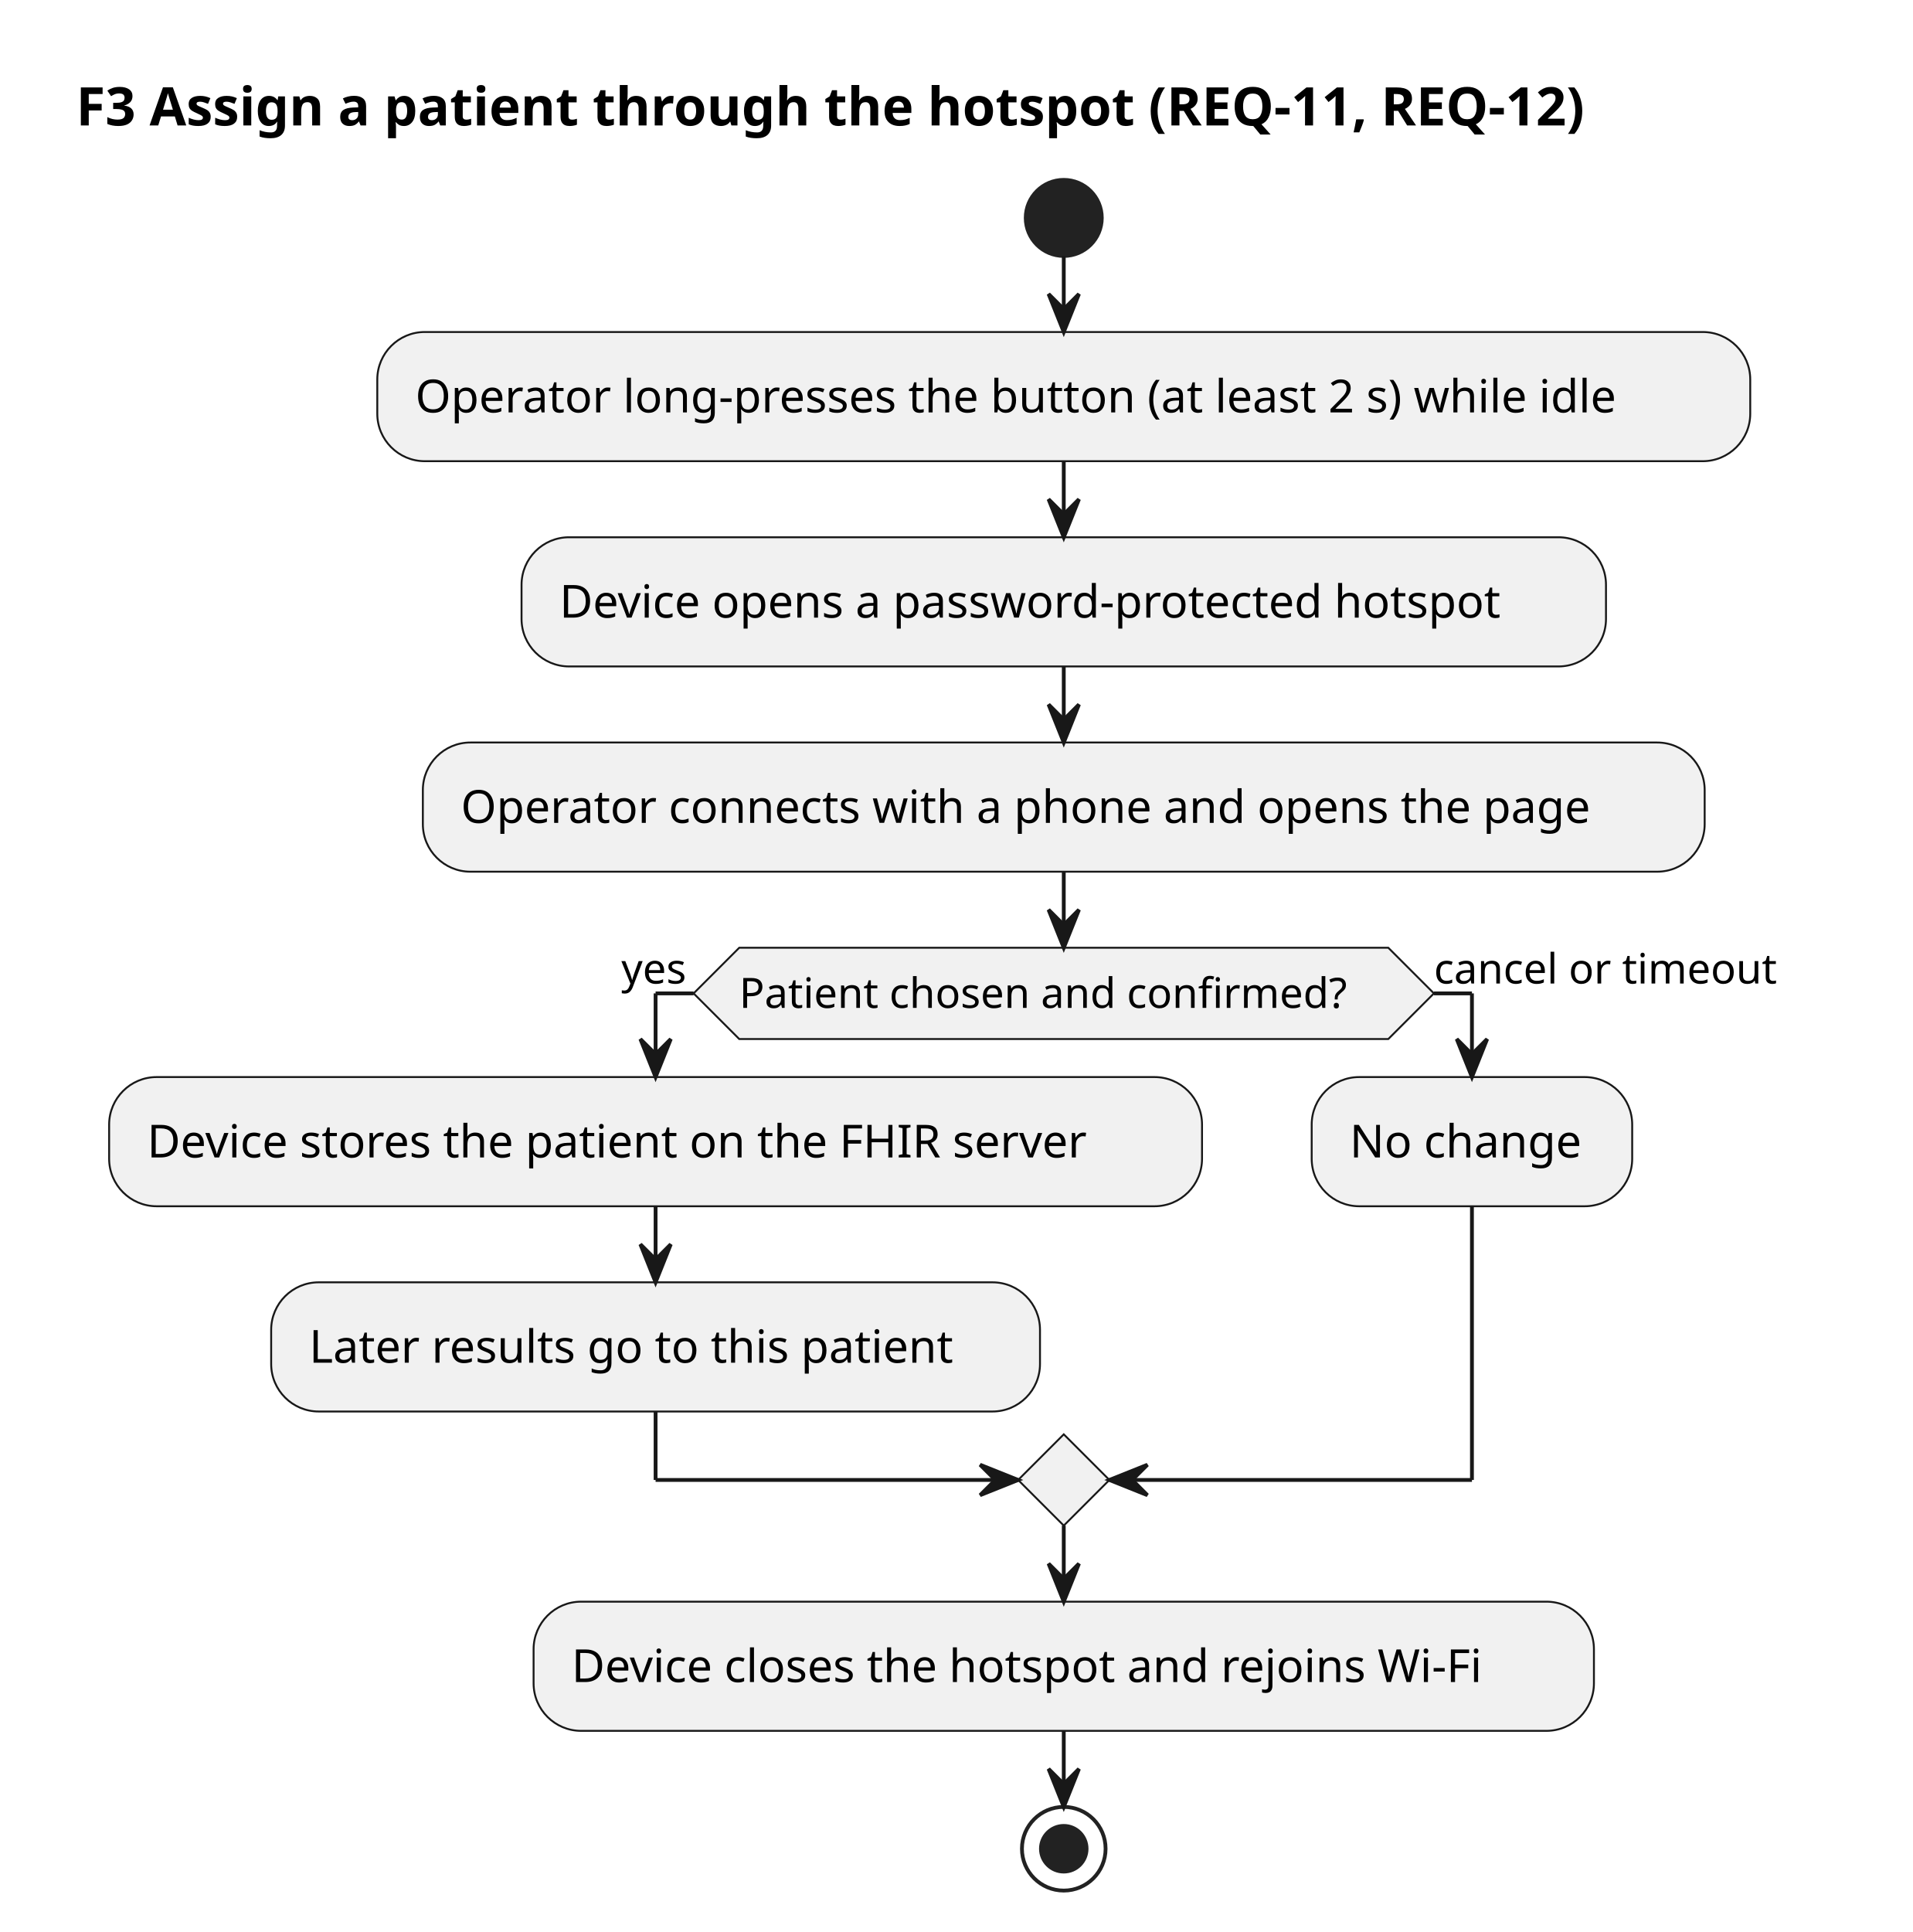
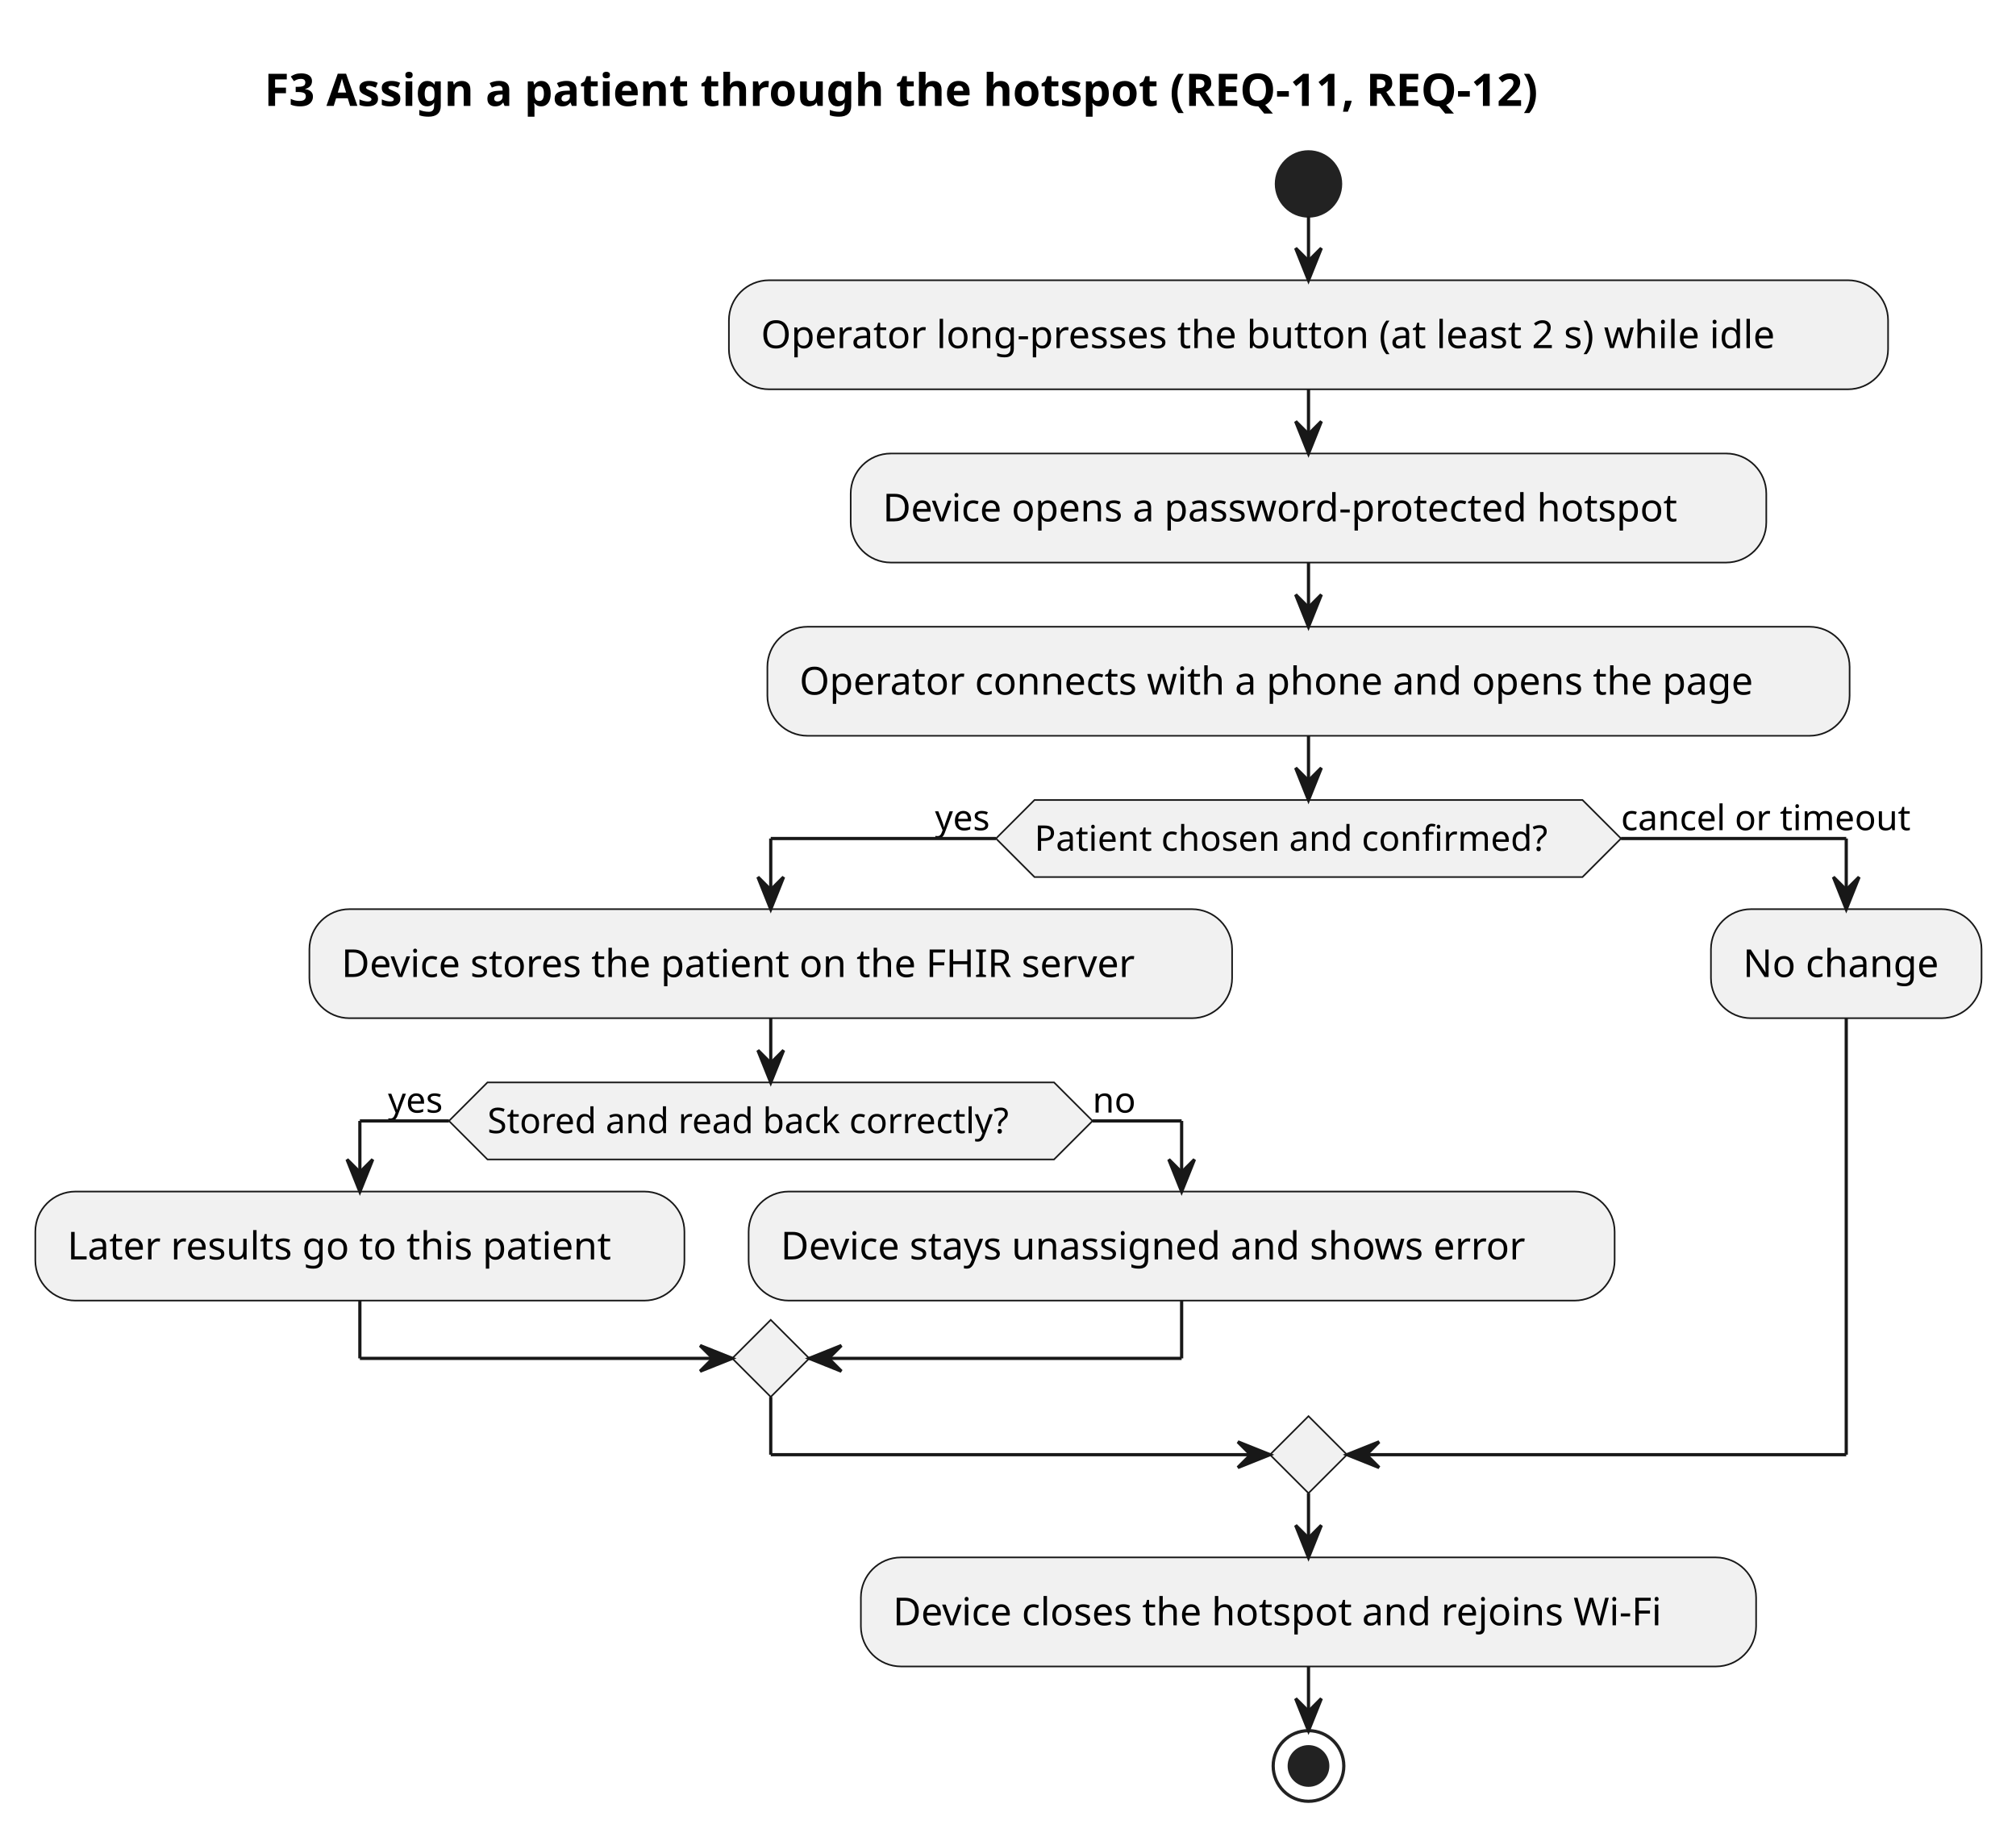
- <svg xmlns="http://www.w3.org/2000/svg" contentStyleType="text/css" data-diagram-type="ACTIVITY" height="508px" preserveAspectRatio="none" style="width:503px;height:508px;background:#FFFFFF;" version="1.1" viewBox="0 0 503 508" width="503px" zoomAndPan="magnify">
+ <svg xmlns="http://www.w3.org/2000/svg" contentStyleType="text/css" data-diagram-type="ACTIVITY" height="572px" preserveAspectRatio="none" style="width:628px;height:572px;background:#FFFFFF;" version="1.1" viewBox="0 0 628 572" width="628px" zoomAndPan="magnify">
  <defs />
  <g>
    <g class="title" data-source-line="3">
-       <text fill="#000000" font-family="sans-serif" font-size="14" font-weight="bold" lengthAdjust="spacing" textLength="460.571" x="20" y="32.995">F3 Assign a patient through the hotspot (REQ-11, REQ-12)</text>
+       <text fill="#000000" font-family="sans-serif" font-size="14" font-weight="bold" lengthAdjust="spacing" textLength="460.571" x="82.347" y="32.995">F3 Assign a patient through the hotspot (REQ-11, REQ-12)</text>
    </g>
-     <ellipse cx="279.772" cy="57.297" fill="#222222" rx="10" ry="10" style="stroke:#222222;stroke-width:1;" />
-     <rect fill="#F1F1F1" height="33.969" rx="12.5" ry="12.5" style="stroke:#181818;stroke-width:0.5;" width="361.092" x="99.226" y="87.297" />
-     <text fill="#000000" font-family="sans-serif" font-size="12" lengthAdjust="spacing" textLength="341.092" x="109.226" y="108.436">Operator long-presses the button (at least 2 s) while idle</text>
-     <rect fill="#F1F1F1" height="33.969" rx="12.5" ry="12.5" style="stroke:#181818;stroke-width:0.5;" width="285.213" x="137.166" y="141.266" />
-     <text fill="#000000" font-family="sans-serif" font-size="12" lengthAdjust="spacing" textLength="265.213" x="147.166" y="162.404">Device opens a password-protected hotspot</text>
-     <rect fill="#F1F1F1" height="33.969" rx="12.5" ry="12.5" style="stroke:#181818;stroke-width:0.5;" width="337.121" x="111.211" y="195.234" />
-     <text fill="#000000" font-family="sans-serif" font-size="12" lengthAdjust="spacing" textLength="317.121" x="121.211" y="216.373">Operator connects with a phone and opens the page</text>
-     <polygon fill="#F1F1F1" points="194.42,249.203,365.124,249.203,377.124,261.203,365.124,273.203,194.42,273.203,182.42,261.203,194.42,249.203" style="stroke:#181818;stroke-width:0.5;" />
-     <text fill="#000000" font-family="sans-serif" font-size="11" lengthAdjust="spacing" textLength="170.704" x="194.42" y="265.011">Patient chosen and confirmed?</text>
-     <text fill="#000000" font-family="sans-serif" font-size="11" lengthAdjust="spacing" textLength="19.008" x="163.412" y="258.609">yes</text>
-     <text fill="#000000" font-family="sans-serif" font-size="11" lengthAdjust="spacing" textLength="96.744" x="377.124" y="258.609">cancel or timeout</text>
-     <rect fill="#F1F1F1" height="33.969" rx="12.5" ry="12.5" style="stroke:#181818;stroke-width:0.5;" width="287.434" x="28.703" y="283.203" />
-     <text fill="#000000" font-family="sans-serif" font-size="12" lengthAdjust="spacing" textLength="267.434" x="38.703" y="304.342">Device stores the patient on the FHIR server</text>
-     <rect fill="#F1F1F1" height="33.969" rx="12.5" ry="12.5" style="stroke:#181818;stroke-width:0.5;" width="202.203" x="71.318" y="337.172" />
-     <text fill="#000000" font-family="sans-serif" font-size="12" lengthAdjust="spacing" textLength="182.203" x="81.318" y="358.31">Later results go to this patient</text>
-     <rect fill="#F1F1F1" height="33.969" rx="12.5" ry="12.5" style="stroke:#181818;stroke-width:0.5;" width="84.295" x="344.977" y="283.203" />
-     <text fill="#000000" font-family="sans-serif" font-size="12" lengthAdjust="spacing" textLength="64.295" x="354.977" y="304.342">No change</text>
-     <polygon fill="#F1F1F1" points="279.772,377.141,291.772,389.141,279.772,401.141,267.772,389.141,279.772,377.141" style="stroke:#181818;stroke-width:0.5;" />
-     <rect fill="#F1F1F1" height="33.969" rx="12.5" ry="12.5" style="stroke:#181818;stroke-width:0.5;" width="278.873" x="140.335" y="421.141" />
-     <text fill="#000000" font-family="sans-serif" font-size="12" lengthAdjust="spacing" textLength="258.873" x="150.335" y="442.279">Device closes the hotspot and rejoins Wi-Fi</text>
-     <ellipse cx="279.772" cy="486.109" fill="none" rx="11" ry="11" style="stroke:#222222;stroke-width:1;" />
-     <ellipse cx="279.772" cy="486.109" fill="#222222" rx="6" ry="6" style="stroke:#222222;stroke-width:1;" />
-     <line style="stroke:#181818;stroke-width:1;" x1="279.772" x2="279.772" y1="67.297" y2="87.297" />
-     <polygon fill="#181818" points="275.772,77.297,279.772,87.297,283.772,77.297,279.772,81.297" style="stroke:#181818;stroke-width:1;" />
-     <line style="stroke:#181818;stroke-width:1;" x1="279.772" x2="279.772" y1="121.266" y2="141.266" />
-     <polygon fill="#181818" points="275.772,131.266,279.772,141.266,283.772,131.266,279.772,135.266" style="stroke:#181818;stroke-width:1;" />
-     <line style="stroke:#181818;stroke-width:1;" x1="279.772" x2="279.772" y1="175.234" y2="195.234" />
-     <polygon fill="#181818" points="275.772,185.234,279.772,195.234,283.772,185.234,279.772,189.234" style="stroke:#181818;stroke-width:1;" />
-     <line style="stroke:#181818;stroke-width:1;" x1="172.42" x2="172.42" y1="317.172" y2="337.172" />
-     <polygon fill="#181818" points="168.42,327.172,172.42,337.172,176.42,327.172,172.42,331.172" style="stroke:#181818;stroke-width:1;" />
-     <line style="stroke:#181818;stroke-width:1;" x1="182.42" x2="172.42" y1="261.203" y2="261.203" />
-     <line style="stroke:#181818;stroke-width:1;" x1="172.42" x2="172.42" y1="261.203" y2="283.203" />
-     <polygon fill="#181818" points="168.42,273.203,172.42,283.203,176.42,273.203,172.42,277.203" style="stroke:#181818;stroke-width:1;" />
-     <line style="stroke:#181818;stroke-width:1;" x1="377.124" x2="387.124" y1="261.203" y2="261.203" />
-     <line style="stroke:#181818;stroke-width:1;" x1="387.124" x2="387.124" y1="261.203" y2="283.203" />
-     <polygon fill="#181818" points="383.124,273.203,387.124,283.203,391.124,273.203,387.124,277.203" style="stroke:#181818;stroke-width:1;" />
-     <line style="stroke:#181818;stroke-width:1;" x1="172.42" x2="172.42" y1="371.141" y2="389.141" />
-     <line style="stroke:#181818;stroke-width:1;" x1="172.42" x2="267.772" y1="389.141" y2="389.141" />
-     <polygon fill="#181818" points="257.772,385.141,267.772,389.141,257.772,393.141,261.772,389.141" style="stroke:#181818;stroke-width:1;" />
-     <line style="stroke:#181818;stroke-width:1;" x1="387.124" x2="387.124" y1="317.172" y2="389.141" />
-     <line style="stroke:#181818;stroke-width:1;" x1="387.124" x2="291.772" y1="389.141" y2="389.141" />
-     <polygon fill="#181818" points="301.772,385.141,291.772,389.141,301.772,393.141,297.772,389.141" style="stroke:#181818;stroke-width:1;" />
-     <line style="stroke:#181818;stroke-width:1;" x1="279.772" x2="279.772" y1="229.203" y2="249.203" />
-     <polygon fill="#181818" points="275.772,239.203,279.772,249.203,283.772,239.203,279.772,243.203" style="stroke:#181818;stroke-width:1;" />
-     <line style="stroke:#181818;stroke-width:1;" x1="279.772" x2="279.772" y1="401.141" y2="421.141" />
-     <polygon fill="#181818" points="275.772,411.141,279.772,421.141,283.772,411.141,279.772,415.141" style="stroke:#181818;stroke-width:1;" />
-     <line style="stroke:#181818;stroke-width:1;" x1="279.772" x2="279.772" y1="455.109" y2="475.109" />
-     <polygon fill="#181818" points="275.772,465.109,279.772,475.109,283.772,465.109,279.772,469.109" style="stroke:#181818;stroke-width:1;" />
+     <ellipse cx="407.606" cy="57.297" fill="#222222" rx="10" ry="10" style="stroke:#222222;stroke-width:1;" />
+     <rect fill="#F1F1F1" height="33.969" rx="12.5" ry="12.5" style="stroke:#181818;stroke-width:0.5;" width="361.092" x="227.06" y="87.297" />
+     <text fill="#000000" font-family="sans-serif" font-size="12" lengthAdjust="spacing" textLength="341.092" x="237.06" y="108.436">Operator long-presses the button (at least 2 s) while idle</text>
+     <rect fill="#F1F1F1" height="33.969" rx="12.5" ry="12.5" style="stroke:#181818;stroke-width:0.5;" width="285.213" x="265" y="141.266" />
+     <text fill="#000000" font-family="sans-serif" font-size="12" lengthAdjust="spacing" textLength="265.213" x="275" y="162.404">Device opens a password-protected hotspot</text>
+     <rect fill="#F1F1F1" height="33.969" rx="12.5" ry="12.5" style="stroke:#181818;stroke-width:0.5;" width="337.121" x="239.046" y="195.234" />
+     <text fill="#000000" font-family="sans-serif" font-size="12" lengthAdjust="spacing" textLength="317.121" x="249.046" y="216.373">Operator connects with a phone and opens the page</text>
+     <polygon fill="#F1F1F1" points="322.254,249.203,492.958,249.203,504.958,261.203,492.958,273.203,322.254,273.203,310.254,261.203,322.254,249.203" style="stroke:#181818;stroke-width:0.5;" />
+     <text fill="#000000" font-family="sans-serif" font-size="11" lengthAdjust="spacing" textLength="170.704" x="322.254" y="265.011">Patient chosen and confirmed?</text>
+     <text fill="#000000" font-family="sans-serif" font-size="11" lengthAdjust="spacing" textLength="19.008" x="291.246" y="258.609">yes</text>
+     <text fill="#000000" font-family="sans-serif" font-size="11" lengthAdjust="spacing" textLength="96.744" x="504.958" y="258.609">cancel or timeout</text>
+     <rect fill="#F1F1F1" height="33.969" rx="12.5" ry="12.5" style="stroke:#181818;stroke-width:0.5;" width="287.434" x="96.377" y="283.203" />
+     <text fill="#000000" font-family="sans-serif" font-size="12" lengthAdjust="spacing" textLength="267.434" x="106.377" y="304.342">Device stores the patient on the FHIR server</text>
+     <polygon fill="#F1F1F1" points="151.85,337.172,328.339,337.172,340.339,349.172,328.339,361.172,151.85,361.172,139.85,349.172,151.85,337.172" style="stroke:#181818;stroke-width:0.5;" />
+     <text fill="#000000" font-family="sans-serif" font-size="11" lengthAdjust="spacing" textLength="176.489" x="151.85" y="352.98">Stored and read back correctly?</text>
+     <text fill="#000000" font-family="sans-serif" font-size="11" lengthAdjust="spacing" textLength="19.008" x="120.842" y="346.578">yes</text>
+     <text fill="#000000" font-family="sans-serif" font-size="11" lengthAdjust="spacing" textLength="13.702" x="340.339" y="346.578">no</text>
+     <rect fill="#F1F1F1" height="33.969" rx="12.5" ry="12.5" style="stroke:#181818;stroke-width:0.5;" width="202.203" x="11" y="371.172" />
+     <text fill="#000000" font-family="sans-serif" font-size="12" lengthAdjust="spacing" textLength="182.203" x="21" y="392.31">Later results go to this patient</text>
+     <rect fill="#F1F1F1" height="33.969" rx="12.5" ry="12.5" style="stroke:#181818;stroke-width:0.5;" width="269.768" x="233.203" y="371.172" />
+     <text fill="#000000" font-family="sans-serif" font-size="12" lengthAdjust="spacing" textLength="249.768" x="243.203" y="392.31">Device stays unassigned and shows error</text>
+     <polygon fill="#F1F1F1" points="240.094,411.141,252.094,423.141,240.094,435.141,228.094,423.141,240.094,411.141" style="stroke:#181818;stroke-width:0.5;" />
+     <rect fill="#F1F1F1" height="33.969" rx="12.5" ry="12.5" style="stroke:#181818;stroke-width:0.5;" width="84.295" x="532.971" y="283.203" />
+     <text fill="#000000" font-family="sans-serif" font-size="12" lengthAdjust="spacing" textLength="64.295" x="542.971" y="304.342">No change</text>
+     <polygon fill="#F1F1F1" points="407.606,441.141,419.606,453.141,407.606,465.141,395.606,453.141,407.606,441.141" style="stroke:#181818;stroke-width:0.5;" />
+     <rect fill="#F1F1F1" height="33.969" rx="12.5" ry="12.5" style="stroke:#181818;stroke-width:0.5;" width="278.873" x="268.17" y="485.141" />
+     <text fill="#000000" font-family="sans-serif" font-size="12" lengthAdjust="spacing" textLength="258.873" x="278.17" y="506.279">Device closes the hotspot and rejoins Wi-Fi</text>
+     <ellipse cx="407.606" cy="550.109" fill="none" rx="11" ry="11" style="stroke:#222222;stroke-width:1;" />
+     <ellipse cx="407.606" cy="550.109" fill="#222222" rx="6" ry="6" style="stroke:#222222;stroke-width:1;" />
+     <line style="stroke:#181818;stroke-width:1;" x1="407.606" x2="407.606" y1="67.297" y2="87.297" />
+     <polygon fill="#181818" points="403.606,77.297,407.606,87.297,411.606,77.297,407.606,81.297" style="stroke:#181818;stroke-width:1;" />
+     <line style="stroke:#181818;stroke-width:1;" x1="407.606" x2="407.606" y1="121.266" y2="141.266" />
+     <polygon fill="#181818" points="403.606,131.266,407.606,141.266,411.606,131.266,407.606,135.266" style="stroke:#181818;stroke-width:1;" />
+     <line style="stroke:#181818;stroke-width:1;" x1="407.606" x2="407.606" y1="175.234" y2="195.234" />
+     <polygon fill="#181818" points="403.606,185.234,407.606,195.234,411.606,185.234,407.606,189.234" style="stroke:#181818;stroke-width:1;" />
+     <line style="stroke:#181818;stroke-width:1;" x1="139.85" x2="112.102" y1="349.172" y2="349.172" />
+     <line style="stroke:#181818;stroke-width:1;" x1="112.102" x2="112.102" y1="349.172" y2="371.172" />
+     <polygon fill="#181818" points="108.102,361.172,112.102,371.172,116.102,361.172,112.102,365.172" style="stroke:#181818;stroke-width:1;" />
+     <line style="stroke:#181818;stroke-width:1;" x1="340.339" x2="368.087" y1="349.172" y2="349.172" />
+     <line style="stroke:#181818;stroke-width:1;" x1="368.087" x2="368.087" y1="349.172" y2="371.172" />
+     <polygon fill="#181818" points="364.087,361.172,368.087,371.172,372.087,361.172,368.087,365.172" style="stroke:#181818;stroke-width:1;" />
+     <line style="stroke:#181818;stroke-width:1;" x1="112.102" x2="112.102" y1="405.141" y2="423.141" />
+     <line style="stroke:#181818;stroke-width:1;" x1="112.102" x2="228.094" y1="423.141" y2="423.141" />
+     <polygon fill="#181818" points="218.094,419.141,228.094,423.141,218.094,427.141,222.094,423.141" style="stroke:#181818;stroke-width:1;" />
+     <line style="stroke:#181818;stroke-width:1;" x1="368.087" x2="368.087" y1="405.141" y2="423.141" />
+     <line style="stroke:#181818;stroke-width:1;" x1="368.087" x2="252.094" y1="423.141" y2="423.141" />
+     <polygon fill="#181818" points="262.094,419.141,252.094,423.141,262.094,427.141,258.094,423.141" style="stroke:#181818;stroke-width:1;" />
+     <line style="stroke:#181818;stroke-width:1;" x1="240.094" x2="240.094" y1="317.172" y2="337.172" />
+     <polygon fill="#181818" points="236.094,327.172,240.094,337.172,244.094,327.172,240.094,331.172" style="stroke:#181818;stroke-width:1;" />
+     <line style="stroke:#181818;stroke-width:1;" x1="310.254" x2="240.094" y1="261.203" y2="261.203" />
+     <line style="stroke:#181818;stroke-width:1;" x1="240.094" x2="240.094" y1="261.203" y2="283.203" />
+     <polygon fill="#181818" points="236.094,273.203,240.094,283.203,244.094,273.203,240.094,277.203" style="stroke:#181818;stroke-width:1;" />
+     <line style="stroke:#181818;stroke-width:1;" x1="504.958" x2="575.118" y1="261.203" y2="261.203" />
+     <line style="stroke:#181818;stroke-width:1;" x1="575.118" x2="575.118" y1="261.203" y2="283.203" />
+     <polygon fill="#181818" points="571.118,273.203,575.118,283.203,579.118,273.203,575.118,277.203" style="stroke:#181818;stroke-width:1;" />
+     <line style="stroke:#181818;stroke-width:1;" x1="240.094" x2="240.094" y1="435.141" y2="453.141" />
+     <line style="stroke:#181818;stroke-width:1;" x1="240.094" x2="395.606" y1="453.141" y2="453.141" />
+     <polygon fill="#181818" points="385.606,449.141,395.606,453.141,385.606,457.141,389.606,453.141" style="stroke:#181818;stroke-width:1;" />
+     <line style="stroke:#181818;stroke-width:1;" x1="575.118" x2="575.118" y1="317.172" y2="453.141" />
+     <line style="stroke:#181818;stroke-width:1;" x1="575.118" x2="419.606" y1="453.141" y2="453.141" />
+     <polygon fill="#181818" points="429.606,449.141,419.606,453.141,429.606,457.141,425.606,453.141" style="stroke:#181818;stroke-width:1;" />
+     <line style="stroke:#181818;stroke-width:1;" x1="407.606" x2="407.606" y1="229.203" y2="249.203" />
+     <polygon fill="#181818" points="403.606,239.203,407.606,249.203,411.606,239.203,407.606,243.203" style="stroke:#181818;stroke-width:1;" />
+     <line style="stroke:#181818;stroke-width:1;" x1="407.606" x2="407.606" y1="465.141" y2="485.141" />
+     <polygon fill="#181818" points="403.606,475.141,407.606,485.141,411.606,475.141,407.606,479.141" style="stroke:#181818;stroke-width:1;" />
+     <line style="stroke:#181818;stroke-width:1;" x1="407.606" x2="407.606" y1="519.109" y2="539.109" />
+     <polygon fill="#181818" points="403.606,529.109,407.606,539.109,411.606,529.109,407.606,533.109" style="stroke:#181818;stroke-width:1;" />
  </g>
</svg>
